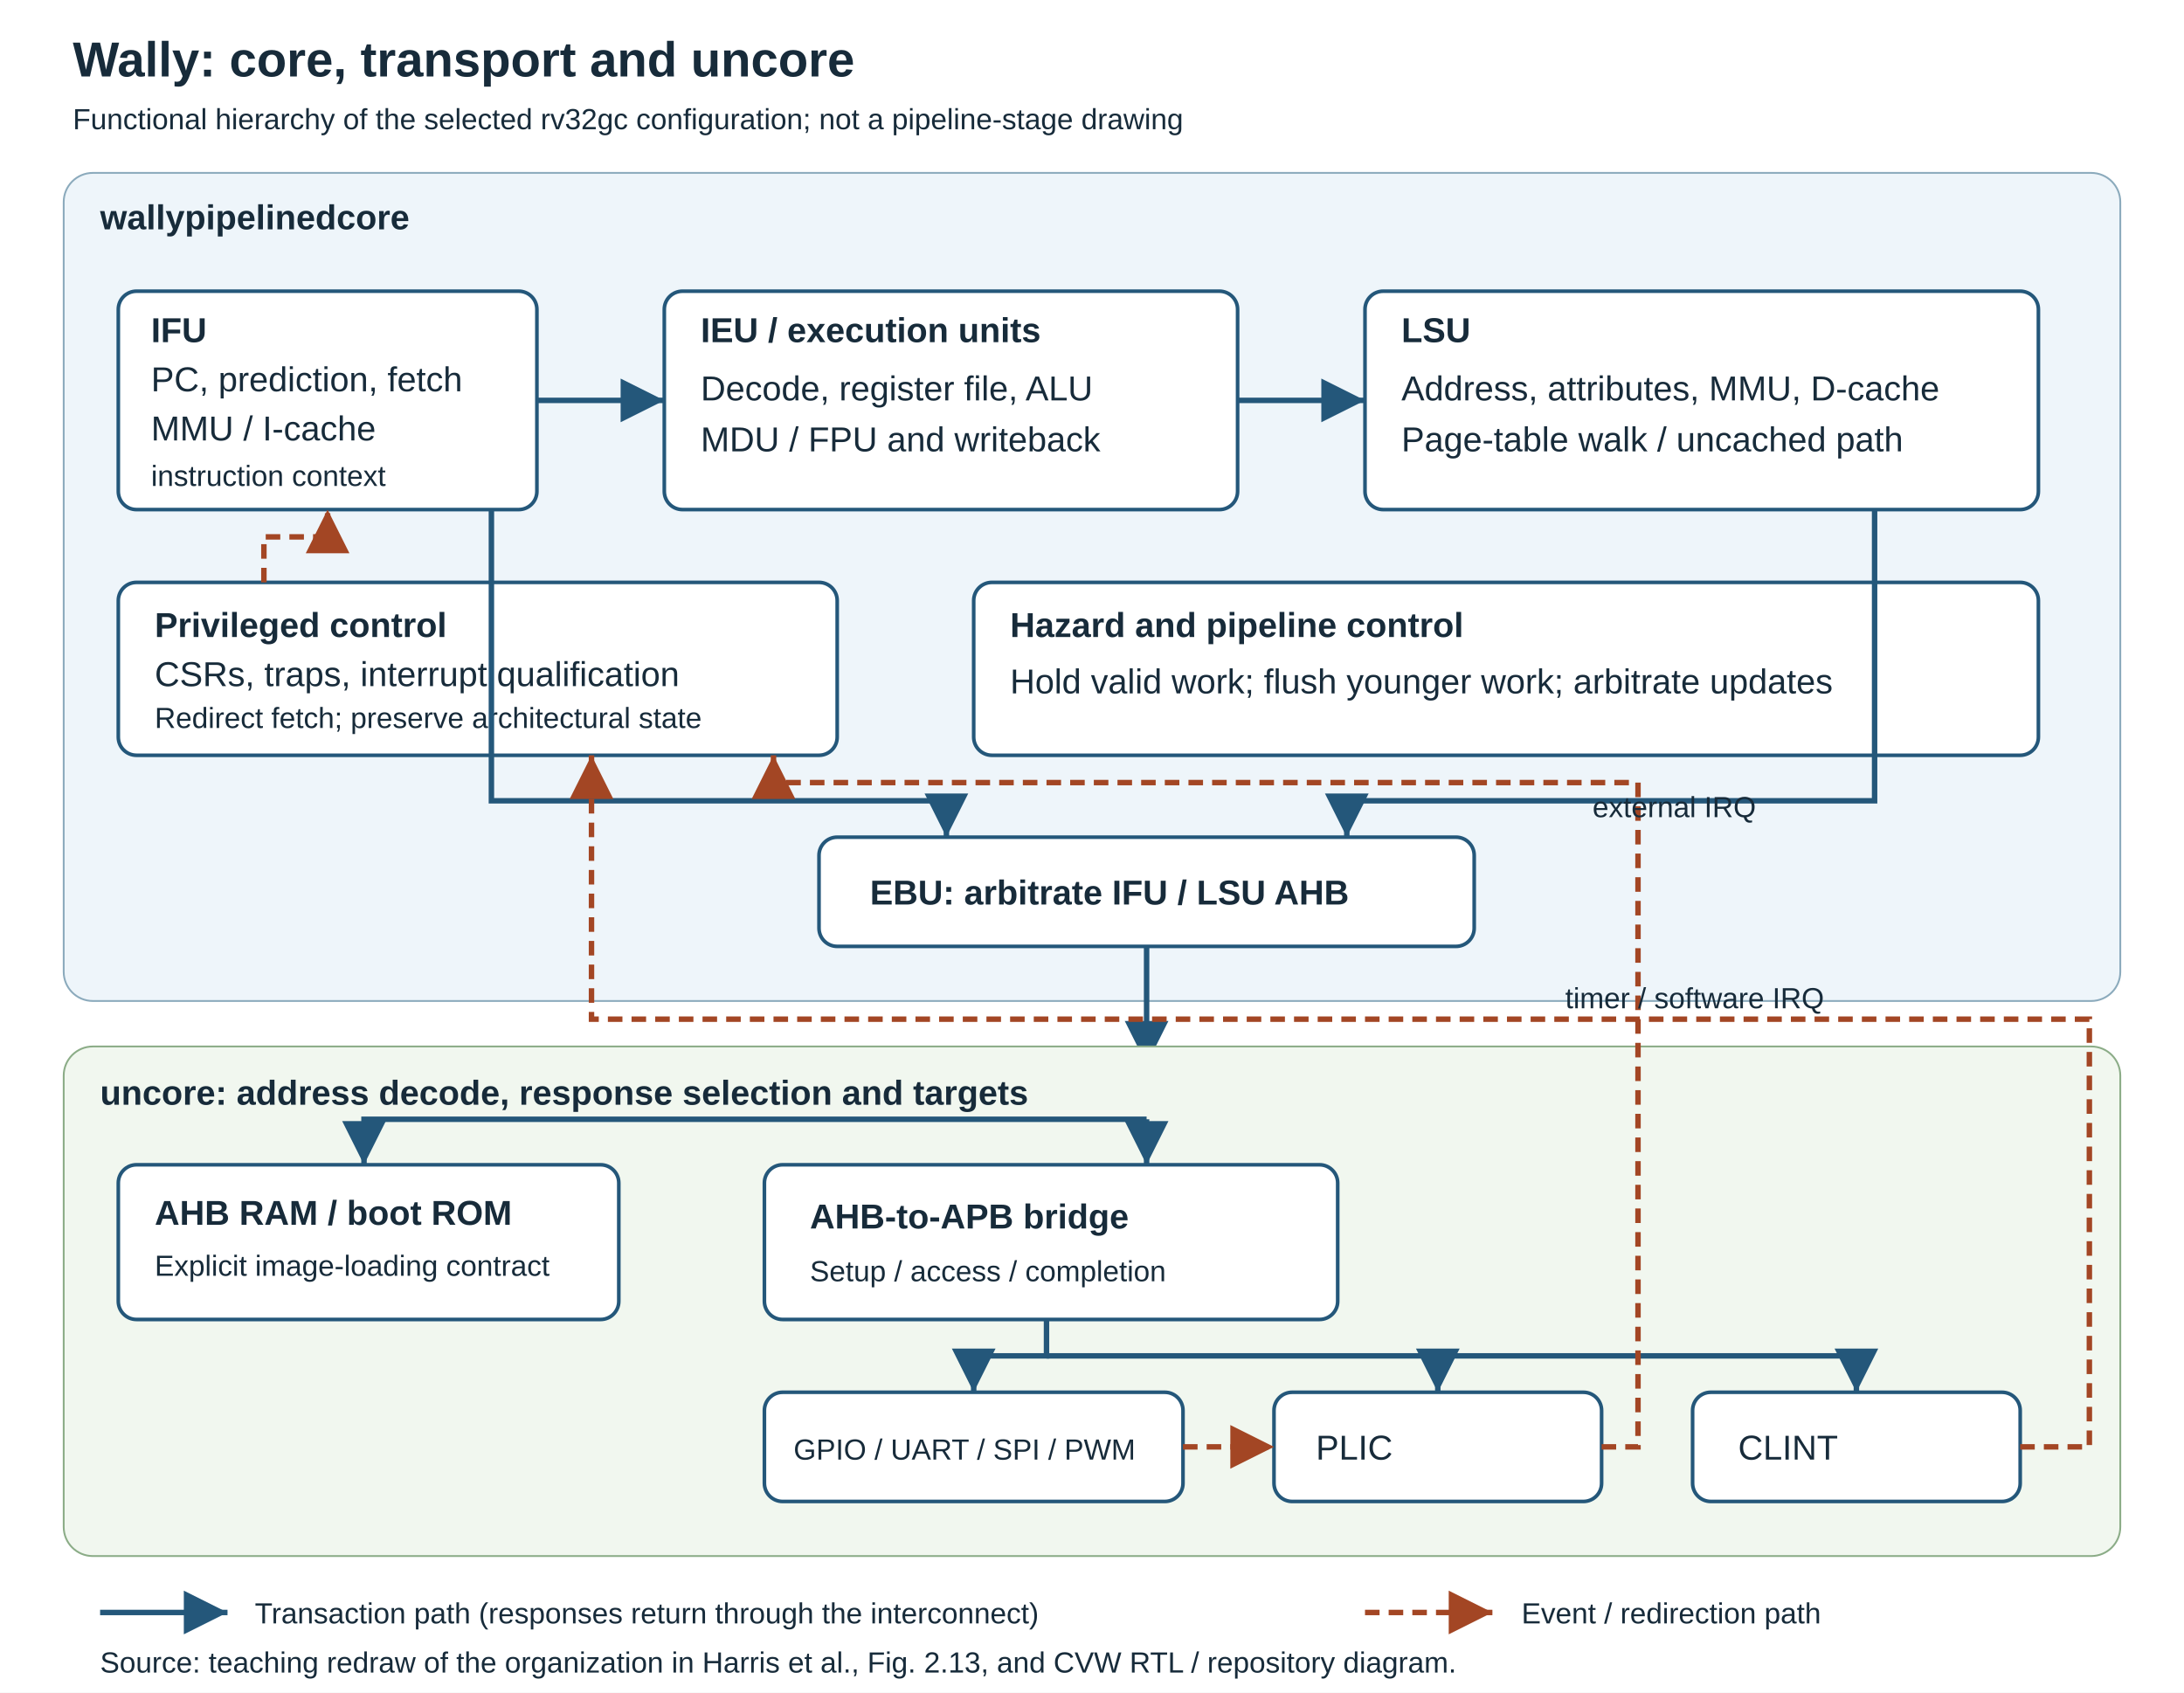
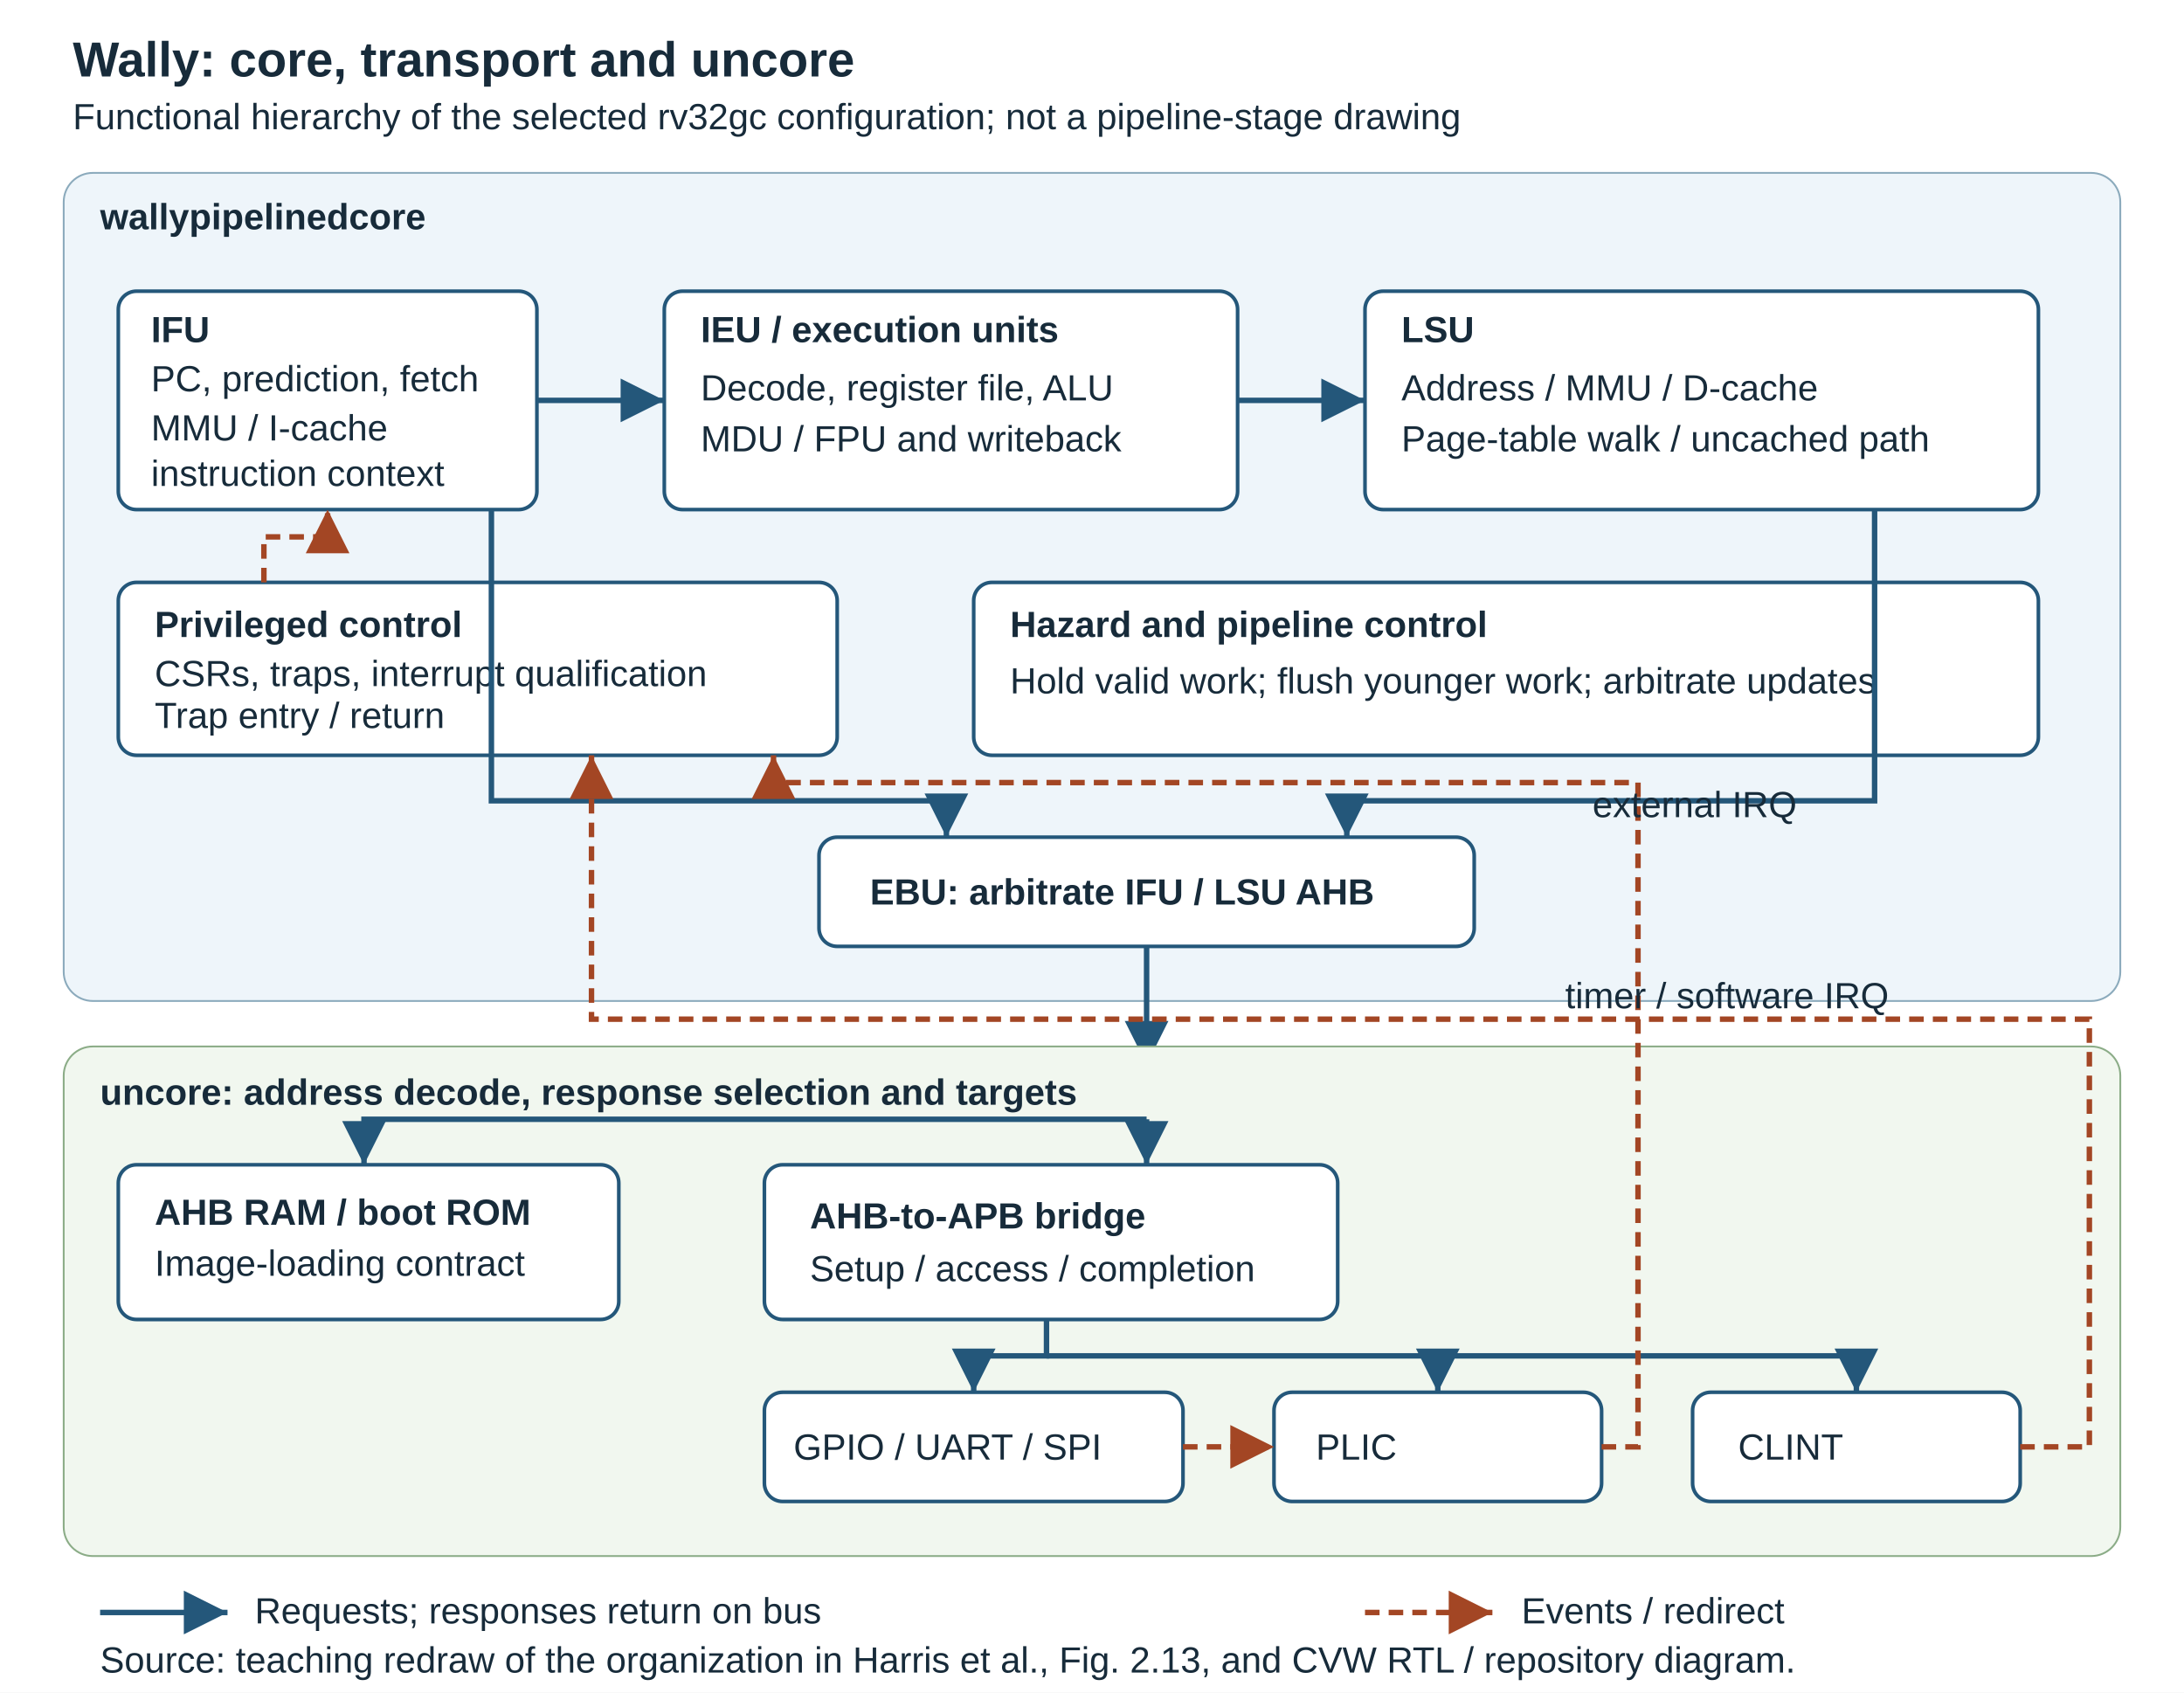
<svg xmlns="http://www.w3.org/2000/svg" width="1200" height="930" viewBox="0 0 1200 930" role="img" aria-labelledby="title desc">
  <defs>
    <marker id="arrow" markerWidth="9" markerHeight="9" refX="8" refY="4" orient="auto-start-reverse">
      <path d="M0 0L8 4L0 8Z" fill="#24577a" />
    </marker>
    <marker id="irq" markerWidth="9" markerHeight="9" refX="8" refY="4" orient="auto">
      <path d="M0 0L8 4L0 8Z" fill="#a34624" />
    </marker>
-     <style>text{font-family:Arial,sans-serif;fill:#172b3a;font-size:19px} .heading{font-size:27px;font-weight:bold}.label{font-weight:bold}.small{font-size:16px}.box{fill:#fff;stroke:#24577a;stroke-width:2;rx:10}.data{fill:none;stroke:#24577a;stroke-width:3;marker-end:url(#arrow)}.return{fill:none;stroke:#a34624;stroke-width:3;stroke-dasharray:8 5;marker-end:url(#irq)}</style>
+     <style>text{font-family:Arial,sans-serif;fill:#172b3a;font-size:20px} .heading{font-size:27px;font-weight:bold}.label{font-weight:bold}.small{font-size:20px}.box{fill:#fff;stroke:#24577a;stroke-width:2;rx:10}.data{fill:none;stroke:#24577a;stroke-width:3;marker-end:url(#arrow)}.return{fill:none;stroke:#a34624;stroke-width:3;stroke-dasharray:8 5;marker-end:url(#irq)}</style>
  </defs>
  <rect width="1200" height="930" fill="#fff" />
  <text x="40" y="42" class="heading">Wally: core, transport and uncore</text>
  <text x="40" y="71" class="small">Functional hierarchy of the selected rv32gc configuration; not a pipeline-stage drawing</text>
  <rect x="35" y="95" width="1130" height="455" rx="16" fill="#eef5fa" stroke="#8baabc" />
  <text x="55" y="126" class="label">wallypipelinedcore</text>
  <rect x="65" y="160" width="230" height="120" class="box" />
  <text x="83" y="188" class="label">IFU</text>
  <text x="83" y="215">PC, prediction, fetch</text>
  <text x="83" y="242">MMU / I-cache</text>
  <text x="83" y="267" class="small">instruction context</text>
  <rect x="365" y="160" width="315" height="120" class="box" />
  <text x="385" y="188" class="label">IEU / execution units</text>
  <text x="385" y="220">Decode, register file, ALU</text>
  <text x="385" y="248">MDU / FPU and writeback</text>
  <rect x="750" y="160" width="370" height="120" class="box" />
  <text x="770" y="188" class="label">LSU</text>
-   <text x="770" y="220">Address, attributes, MMU, D-cache</text>
+   <text x="770" y="220">Address / MMU / D-cache</text>
  <text x="770" y="248">Page-table walk / uncached path</text>
  <path d="M295 220H365" class="data" />
  <path d="M680 220H750" class="data" />
  <rect x="65" y="320" width="395" height="95" class="box" />
  <text x="85" y="350" class="label">Privileged control</text>
  <text x="85" y="377">CSRs, traps, interrupt qualification</text>
-   <text x="85" y="400" class="small">Redirect fetch; preserve architectural state</text>
+   <text x="85" y="400" class="small">Trap entry / return</text>
  <rect x="535" y="320" width="585" height="95" class="box" />
  <text x="555" y="350" class="label">Hazard and pipeline control</text>
  <text x="555" y="381">Hold valid work; flush younger work; arbitrate updates</text>
  <path d="M145 320V295H180V280" class="return" />
  <rect x="450" y="460" width="360" height="60" class="box" />
  <text x="478" y="497" class="label">EBU: arbitrate IFU / LSU AHB</text>
  <path d="M270 280V440H520V460" class="data" />
  <path d="M1030 280V440H740V460" class="data" />
  <path d="M630 520V585" class="data" />
  <rect x="35" y="575" width="1130" height="280" rx="16" fill="#f1f7ef" stroke="#8bac87" />
  <text x="55" y="607" class="label">uncore: address decode, response selection and targets</text>
  <rect x="65" y="640" width="275" height="85" class="box" />
  <text x="85" y="673" class="label">AHB RAM / boot ROM</text>
-   <text x="85" y="701" class="small">Explicit image-loading contract</text>
+   <text x="85" y="701" class="small">Image-loading contract</text>
  <rect x="420" y="640" width="315" height="85" class="box" />
  <text x="445" y="675" class="label">AHB-to-APB bridge</text>
  <text x="445" y="704" class="small">Setup / access / completion</text>
  <path d="M630 615H200V640" class="data" />
  <path d="M630 615V640" class="data" />
  <rect x="420" y="765" width="230" height="60" class="box" />
-   <text x="436" y="802" class="small">GPIO / UART / SPI / PWM</text>
+   <text x="436" y="802" class="small">GPIO / UART / SPI</text>
  <rect x="700" y="765" width="180" height="60" class="box" />
  <text x="723" y="802">PLIC</text>
  <rect x="930" y="765" width="180" height="60" class="box" />
  <text x="955" y="802">CLINT</text>
  <path d="M575 725V745H535V765" class="data" />
  <path d="M575 745H790V765" class="data" />
  <path d="M790 745H1020V765" class="data" />
  <path d="M650 795H700" class="return" />
  <path d="M880 795H900V430H425V415" class="return" />
  <path d="M1110 795H1148V560H325V415" class="return" />
  <text x="860" y="554" class="small">timer / software IRQ</text>
  <text x="875" y="449" class="small">external IRQ</text>
  <path d="M55 886H125" class="data" />
-   <text x="140" y="892" class="small">Transaction path (responses return through the interconnect)</text>
+   <text x="140" y="892" class="small">Requests; responses return on bus</text>
  <path d="M750 886H820" class="return" />
-   <text x="836" y="892" class="small">Event / redirection path</text>
+   <text x="836" y="892" class="small">Events / redirect</text>
  <text x="55" y="919" class="small">Source: teaching redraw of the organization in Harris et al., Fig. 2.13, and CVW RTL / repository diagram.</text>
</svg>
